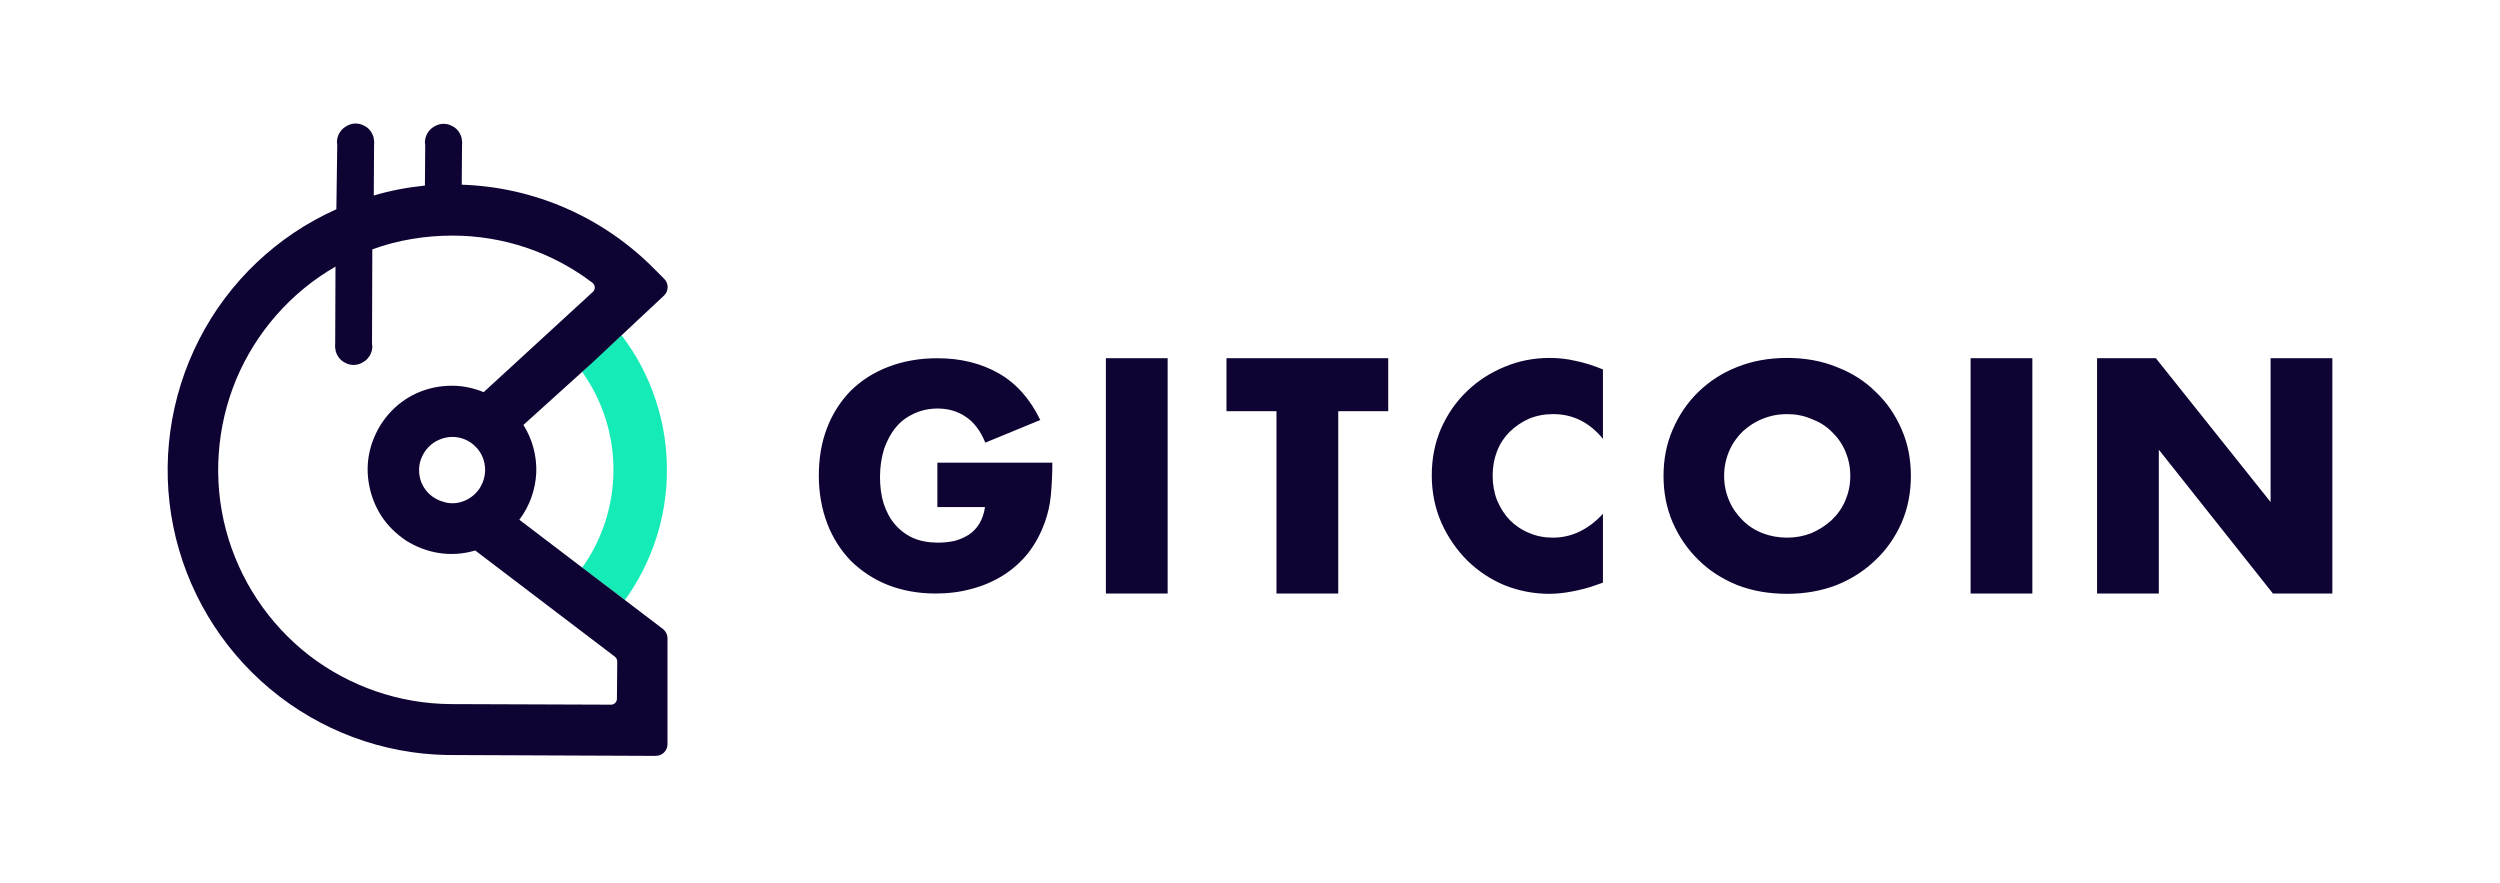
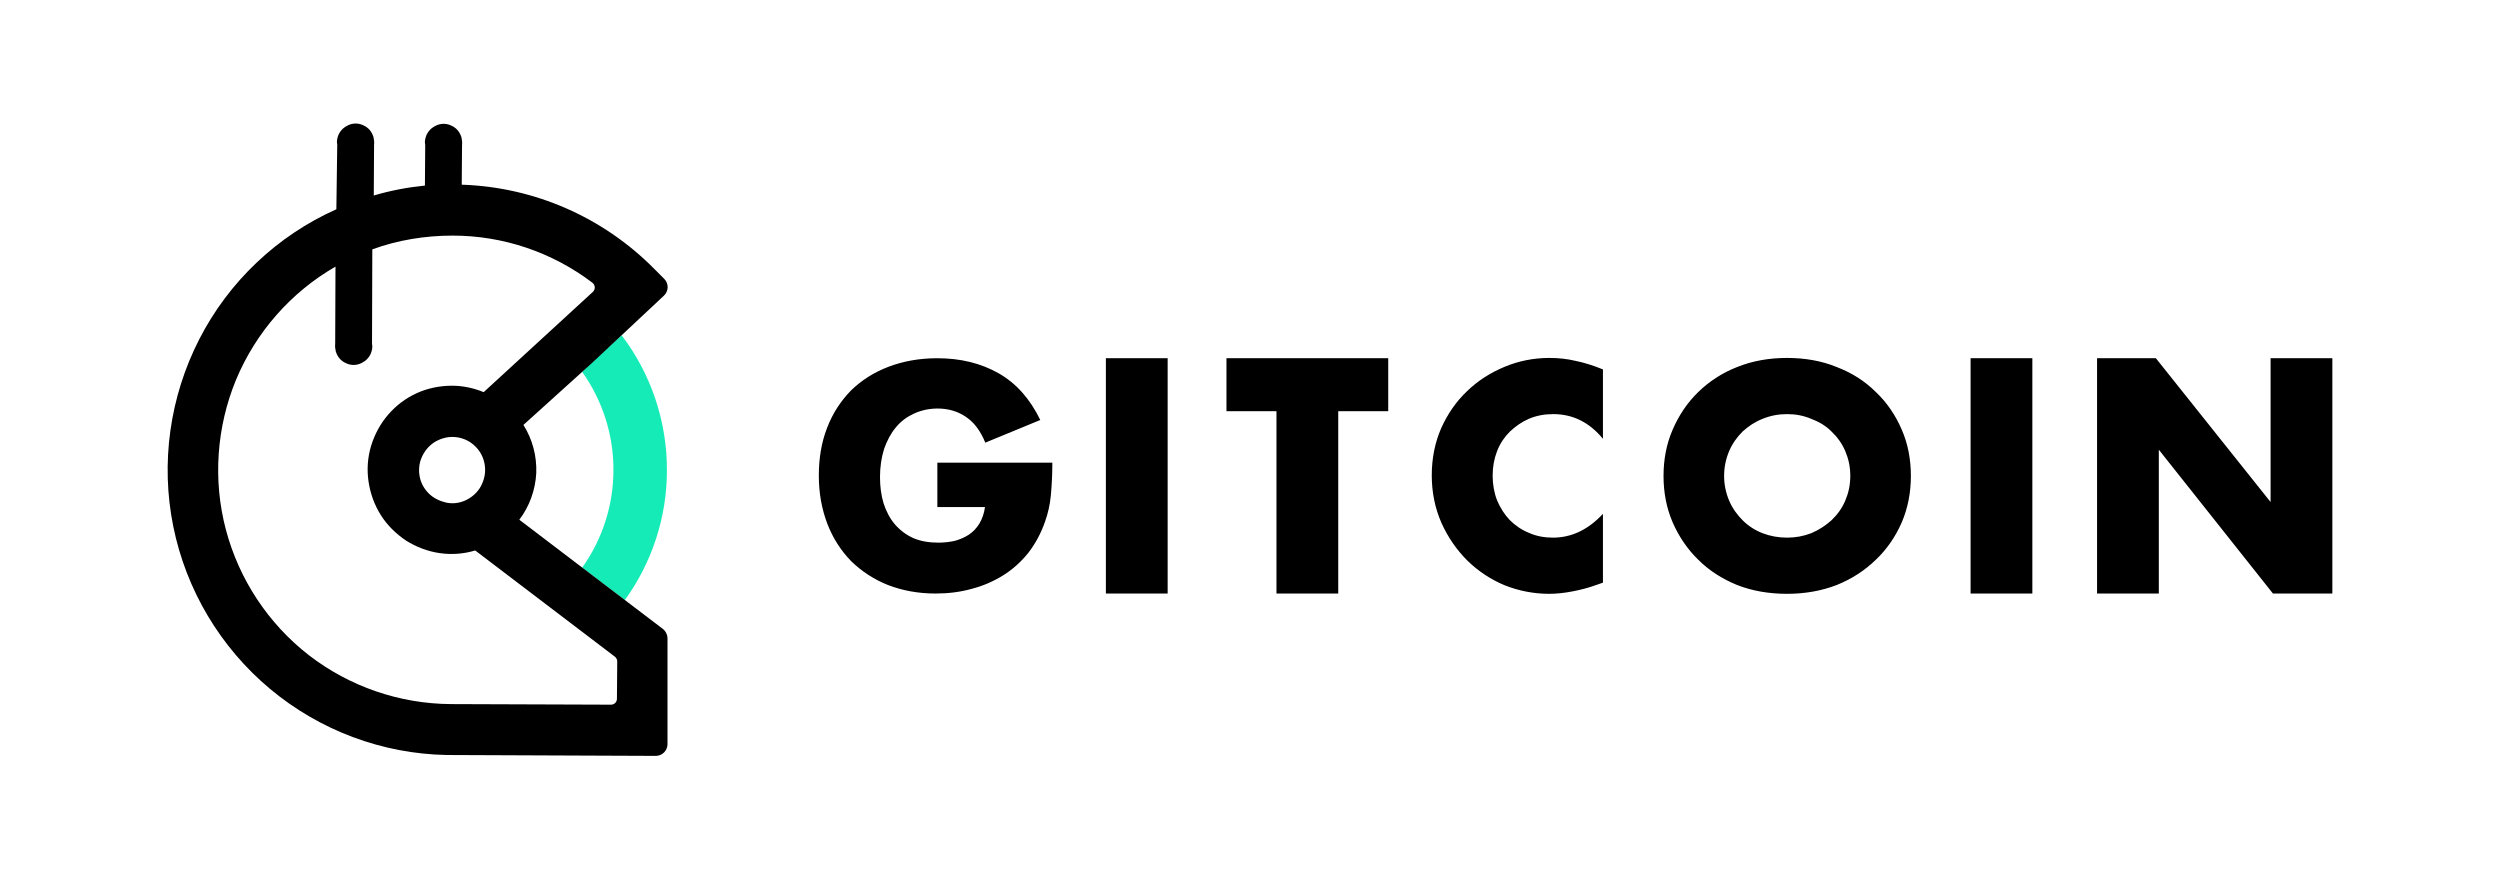
<svg xmlns="http://www.w3.org/2000/svg" width="850" height="300" viewBox="0 0 850 300" fill="none">
-   <path d="M318.7 157.299H357.8C357.8 161.299 357.6 164.999 357.3 168.299C357 171.599 356.3 174.599 355.3 177.399C353.9 181.399 352 184.899 349.6 187.999C347.2 190.999 344.3 193.599 341.1 195.599C337.9 197.599 334.3 199.199 330.4 200.199C326.5 201.299 322.4 201.799 318.1 201.799C312.2 201.799 306.8 200.799 301.9 198.899C297.1 196.999 292.9 194.199 289.4 190.799C285.9 187.199 283.2 182.999 281.3 178.099C279.4 173.099 278.4 167.699 278.4 161.699C278.4 155.799 279.3 150.399 281.2 145.499C283.1 140.499 285.9 136.299 289.3 132.799C292.9 129.299 297.1 126.599 302.1 124.699C307.1 122.799 312.6 121.799 318.7 121.799C326.6 121.799 333.5 123.499 339.5 126.899C345.5 130.299 350.2 135.599 353.7 142.799L335 150.499C333.3 146.299 331 143.399 328.2 141.599C325.5 139.799 322.3 138.899 318.8 138.899C315.9 138.899 313.2 139.499 310.8 140.599C308.4 141.699 306.3 143.199 304.6 145.299C302.9 147.299 301.6 149.799 300.6 152.599C299.7 155.499 299.2 158.699 299.2 162.199C299.2 165.399 299.6 168.399 300.4 171.099C301.3 173.799 302.5 176.199 304.2 178.199C305.9 180.199 308 181.799 310.4 182.899C312.9 183.999 315.8 184.499 319 184.499C320.9 184.499 322.8 184.299 324.6 183.899C326.4 183.399 328 182.699 329.4 181.799C330.9 180.799 332.1 179.499 333 177.999C333.9 176.499 334.6 174.599 334.9 172.399H318.7V157.299ZM455 139.799V201.799H434V139.799H417V121.799H472V139.799H455ZM545 149.199C540.4 143.599 534.8 140.799 528.1 140.799C525.1 140.799 522.4 141.299 519.8 142.399C517.3 143.499 515.2 144.999 513.3 146.799C511.5 148.599 510 150.799 509 153.399C508 155.999 507.5 158.699 507.5 161.699C507.5 164.699 508 167.499 509 170.099C510.1 172.699 511.5 174.899 513.3 176.799C515.2 178.699 517.4 180.199 519.9 181.199C522.4 182.299 525.1 182.799 528 182.799C534.3 182.799 540 180.099 545 174.699V198.099L543 198.799C540 199.899 537.2 200.599 534.5 201.099C531.9 201.599 529.3 201.899 526.7 201.899C521.5 201.899 516.4 200.899 511.6 198.999C506.8 196.999 502.6 194.199 498.9 190.599C495.3 186.999 492.3 182.699 490.1 177.799C487.9 172.799 486.8 167.399 486.8 161.599C486.8 155.799 487.9 150.399 490 145.599C492.2 140.699 495.1 136.499 498.8 132.999C502.5 129.399 506.8 126.699 511.6 124.699C516.4 122.699 521.5 121.699 526.8 121.699C529.8 121.699 532.8 121.999 535.7 122.699C538.7 123.299 541.8 124.299 545 125.599V149.199ZM586.2 161.799C586.2 164.799 586.8 167.599 587.9 170.199C589 172.799 590.6 174.999 592.5 176.899C594.4 178.799 596.7 180.299 599.3 181.299C601.9 182.299 604.7 182.799 607.6 182.799C610.5 182.799 613.2 182.299 615.8 181.299C618.4 180.199 620.7 178.699 622.7 176.899C624.7 174.999 626.3 172.799 627.4 170.199C628.5 167.599 629.1 164.899 629.1 161.799C629.1 158.699 628.5 155.999 627.4 153.399C626.3 150.799 624.7 148.599 622.7 146.699C620.8 144.799 618.5 143.399 615.8 142.399C613.2 141.299 610.5 140.799 607.6 140.799C604.7 140.799 602 141.299 599.3 142.399C596.7 143.399 594.5 144.899 592.5 146.699C590.6 148.599 589 150.799 587.9 153.399C586.8 155.999 586.2 158.799 586.2 161.799ZM565.6 161.799C565.6 156.199 566.6 150.899 568.7 146.099C570.8 141.199 573.7 136.899 577.4 133.299C581.1 129.699 585.5 126.799 590.6 124.799C595.8 122.699 601.5 121.699 607.6 121.699C613.7 121.699 619.4 122.699 624.5 124.799C629.7 126.799 634.1 129.599 637.8 133.299C641.6 136.899 644.5 141.199 646.6 146.099C648.7 150.899 649.7 156.199 649.7 161.799C649.7 167.399 648.7 172.699 646.6 177.599C644.5 182.399 641.6 186.699 637.8 190.299C634.1 193.899 629.7 196.799 624.5 198.899C619.3 200.899 613.7 201.899 607.6 201.899C601.4 201.899 595.7 200.899 590.6 198.899C585.5 196.799 581.1 193.999 577.4 190.299C573.7 186.699 570.8 182.399 568.7 177.599C566.6 172.699 565.6 167.499 565.6 161.799ZM691 121.799V201.799H670V121.799H691ZM397 121.799V201.799H376V121.799H397ZM713 201.799V121.799H733L772 170.699V121.799H793V201.799H772.8L734 152.899V201.799H713Z" fill="#0E0333" />
+   <path d="M318.7 157.299H357.8C357.8 161.299 357.6 164.999 357.3 168.299C357 171.599 356.3 174.599 355.3 177.399C353.9 181.399 352 184.899 349.6 187.999C347.2 190.999 344.3 193.599 341.1 195.599C337.9 197.599 334.3 199.199 330.4 200.199C326.5 201.299 322.4 201.799 318.1 201.799C312.2 201.799 306.8 200.799 301.9 198.899C297.1 196.999 292.9 194.199 289.4 190.799C285.9 187.199 283.2 182.999 281.3 178.099C279.4 173.099 278.4 167.699 278.4 161.699C278.4 155.799 279.3 150.399 281.2 145.499C283.1 140.499 285.9 136.299 289.3 132.799C292.9 129.299 297.1 126.599 302.1 124.699C307.1 122.799 312.6 121.799 318.7 121.799C326.6 121.799 333.5 123.499 339.5 126.899C345.5 130.299 350.2 135.599 353.7 142.799L335 150.499C333.3 146.299 331 143.399 328.2 141.599C325.5 139.799 322.3 138.899 318.8 138.899C315.9 138.899 313.2 139.499 310.8 140.599C308.4 141.699 306.3 143.199 304.6 145.299C302.9 147.299 301.6 149.799 300.6 152.599C299.7 155.499 299.2 158.699 299.2 162.199C299.2 165.399 299.6 168.399 300.4 171.099C301.3 173.799 302.5 176.199 304.2 178.199C305.9 180.199 308 181.799 310.4 182.899C312.9 183.999 315.8 184.499 319 184.499C320.9 184.499 322.8 184.299 324.6 183.899C326.4 183.399 328 182.699 329.4 181.799C330.9 180.799 332.1 179.499 333 177.999C333.9 176.499 334.6 174.599 334.9 172.399H318.7V157.299ZM455 139.799V201.799H434V139.799H417V121.799H472V139.799H455ZM545 149.199C540.4 143.599 534.8 140.799 528.1 140.799C525.1 140.799 522.4 141.299 519.8 142.399C517.3 143.499 515.2 144.999 513.3 146.799C511.5 148.599 510 150.799 509 153.399C508 155.999 507.5 158.699 507.5 161.699C507.5 164.699 508 167.499 509 170.099C510.1 172.699 511.5 174.899 513.3 176.799C515.2 178.699 517.4 180.199 519.9 181.199C522.4 182.299 525.1 182.799 528 182.799C534.3 182.799 540 180.099 545 174.699V198.099L543 198.799C540 199.899 537.2 200.599 534.5 201.099C531.9 201.599 529.3 201.899 526.7 201.899C521.5 201.899 516.4 200.899 511.6 198.999C506.8 196.999 502.6 194.199 498.9 190.599C495.3 186.999 492.3 182.699 490.1 177.799C487.9 172.799 486.8 167.399 486.8 161.599C486.8 155.799 487.9 150.399 490 145.599C492.2 140.699 495.1 136.499 498.8 132.999C502.5 129.399 506.8 126.699 511.6 124.699C516.4 122.699 521.5 121.699 526.8 121.699C529.8 121.699 532.8 121.999 535.7 122.699C538.7 123.299 541.8 124.299 545 125.599V149.199ZM586.2 161.799C586.2 164.799 586.8 167.599 587.9 170.199C589 172.799 590.6 174.999 592.5 176.899C594.4 178.799 596.7 180.299 599.3 181.299C601.9 182.299 604.7 182.799 607.6 182.799C610.5 182.799 613.2 182.299 615.8 181.299C618.4 180.199 620.7 178.699 622.7 176.899C624.7 174.999 626.3 172.799 627.4 170.199C628.5 167.599 629.1 164.899 629.1 161.799C629.1 158.699 628.5 155.999 627.4 153.399C626.3 150.799 624.7 148.599 622.7 146.699C620.8 144.799 618.5 143.399 615.8 142.399C613.2 141.299 610.5 140.799 607.6 140.799C604.7 140.799 602 141.299 599.3 142.399C596.7 143.399 594.5 144.899 592.5 146.699C590.6 148.599 589 150.799 587.9 153.399C586.8 155.999 586.2 158.799 586.2 161.799ZM565.6 161.799C565.6 156.199 566.6 150.899 568.7 146.099C570.8 141.199 573.7 136.899 577.4 133.299C581.1 129.699 585.5 126.799 590.6 124.799C595.8 122.699 601.5 121.699 607.6 121.699C613.7 121.699 619.4 122.699 624.5 124.799C629.7 126.799 634.1 129.599 637.8 133.299C641.6 136.899 644.5 141.199 646.6 146.099C648.7 150.899 649.7 156.199 649.7 161.799C649.7 167.399 648.7 172.699 646.6 177.599C644.5 182.399 641.6 186.699 637.8 190.299C634.1 193.899 629.7 196.799 624.5 198.899C619.3 200.899 613.7 201.899 607.6 201.899C601.4 201.899 595.7 200.899 590.6 198.899C585.5 196.799 581.1 193.999 577.4 190.299C573.7 186.699 570.8 182.399 568.7 177.599C566.6 172.699 565.6 167.499 565.6 161.799ZM691 121.799V201.799H670V121.799H691ZM397 121.799V201.799H376V121.799H397ZM713 201.799V121.799H733L772 170.699V121.799H793V201.799H772.8L734 152.899V201.799H713Z" fill="#000000" />
  <path fill-rule="evenodd" clip-rule="evenodd" d="M197.933 126.436C204.889 136.186 208.665 148.026 208.566 159.965C208.566 171.705 204.79 183.445 197.933 192.996L212.441 204.039C221.682 191.304 226.75 175.784 226.75 160.064C226.85 143.449 221.384 127.133 211.348 114L203.028 121.5L197.933 126.436Z" fill="#15EBB7" />
-   <path fill-rule="evenodd" clip-rule="evenodd" d="M225.359 213.821L176.569 176.711C180.047 172.134 182.034 166.563 182.332 160.792C182.531 155.022 181.041 149.351 177.96 144.476L201.312 123.384L225.757 100.501C227.347 99.008 227.446 96.422 225.856 94.83L222.478 91.447C205.088 73.837 181.637 63.59 156.993 62.794L157.093 49.362C157.192 48.467 157.093 47.572 156.894 46.676C156.596 45.781 156.198 44.985 155.602 44.288C155.006 43.592 154.31 43.094 153.416 42.696C152.621 42.298 151.727 42.099 150.832 42.099C149.938 42.099 149.044 42.298 148.249 42.696C147.454 43.094 146.659 43.592 146.063 44.288C145.466 44.985 144.969 45.781 144.771 46.577C144.473 47.472 144.373 48.367 144.572 49.263L144.473 63.092C138.61 63.689 132.747 64.783 127.083 66.475L127.182 49.263C127.282 48.367 127.182 47.472 126.984 46.577C126.686 45.681 126.288 44.885 125.692 44.189C125.096 43.492 124.4 42.995 123.506 42.597C122.711 42.199 121.816 42 120.922 42C120.028 42 119.133 42.199 118.339 42.597C117.544 42.995 116.749 43.492 116.152 44.189C115.556 44.885 115.059 45.681 114.861 46.477C114.562 47.373 114.463 48.268 114.662 49.163L114.364 71.151C94.291 80.105 77.796 95.725 67.76 115.325C57.723 134.925 54.543 157.41 58.916 178.999C63.288 200.589 74.914 220.089 91.807 234.217C108.7 248.344 129.965 256.304 151.925 256.702L222.974 257C225.161 257 226.949 255.209 226.949 253.02V217.104C226.949 215.811 226.353 214.617 225.359 213.821ZM153.317 239.39C135.828 239.291 118.835 233.421 105.023 222.775C91.211 212.03 81.274 197.007 76.802 180.093C72.331 163.18 73.622 145.172 80.28 129.055C87.037 112.937 98.862 99.406 114.066 90.651L113.966 116.817C113.867 117.713 113.966 118.608 114.165 119.503C114.463 120.399 114.861 121.195 115.457 121.891C116.053 122.588 116.749 123.085 117.643 123.483C118.438 123.881 119.332 124.08 120.227 124.08C121.121 124.08 122.015 123.881 122.81 123.483C123.605 123.085 124.4 122.588 124.996 121.891C125.592 121.195 126.089 120.399 126.288 119.603C126.586 118.708 126.686 117.812 126.487 116.917L126.586 84.781C135.331 81.597 144.572 80.105 153.913 80.105C171.104 80.105 187.798 85.776 201.411 96.123C202.405 96.919 202.504 98.312 201.61 99.207L164.446 133.333C161.067 131.94 157.391 131.144 153.714 131.144C149.64 131.144 145.566 131.94 141.79 133.631C138.014 135.323 134.734 137.81 132.051 140.894C129.369 143.978 127.381 147.659 126.189 151.54C124.996 155.519 124.698 159.598 125.294 163.677C125.891 167.757 127.282 171.637 129.468 175.119C131.654 178.601 134.635 181.486 138.014 183.775C141.492 185.963 145.367 187.456 149.441 188.053C153.515 188.65 157.689 188.351 161.564 187.157L209.063 223.273C209.56 223.671 209.858 224.267 209.858 224.864L209.758 237.599C209.758 238.694 208.864 239.589 207.771 239.589L153.317 239.39ZM164.943 159.797C164.943 161.986 164.247 164.175 163.055 166.065C161.763 167.956 160.074 169.348 157.987 170.244C155.9 171.139 153.615 171.338 151.528 170.841C149.441 170.343 147.354 169.348 145.764 167.757C144.175 166.165 143.081 164.175 142.684 161.986C142.287 159.797 142.485 157.509 143.38 155.519C144.274 153.43 145.665 151.739 147.553 150.445C149.441 149.251 151.627 148.555 153.813 148.555C156.794 148.555 159.676 149.749 161.763 151.938C163.75 153.927 164.943 156.713 164.943 159.797Z" fill="#0E0333" />
+   <path fill-rule="evenodd" clip-rule="evenodd" d="M225.359 213.821L176.569 176.711C180.047 172.134 182.034 166.563 182.332 160.792C182.531 155.022 181.041 149.351 177.96 144.476L201.312 123.384L225.757 100.501C227.347 99.008 227.446 96.422 225.856 94.83L222.478 91.447C205.088 73.837 181.637 63.59 156.993 62.794L157.093 49.362C157.192 48.467 157.093 47.572 156.894 46.676C156.596 45.781 156.198 44.985 155.602 44.288C155.006 43.592 154.31 43.094 153.416 42.696C152.621 42.298 151.727 42.099 150.832 42.099C149.938 42.099 149.044 42.298 148.249 42.696C147.454 43.094 146.659 43.592 146.063 44.288C145.466 44.985 144.969 45.781 144.771 46.577C144.473 47.472 144.373 48.367 144.572 49.263L144.473 63.092C138.61 63.689 132.747 64.783 127.083 66.475L127.182 49.263C127.282 48.367 127.182 47.472 126.984 46.577C126.686 45.681 126.288 44.885 125.692 44.189C125.096 43.492 124.4 42.995 123.506 42.597C122.711 42.199 121.816 42 120.922 42C120.028 42 119.133 42.199 118.339 42.597C117.544 42.995 116.749 43.492 116.152 44.189C115.556 44.885 115.059 45.681 114.861 46.477C114.562 47.373 114.463 48.268 114.662 49.163L114.364 71.151C94.291 80.105 77.796 95.725 67.76 115.325C57.723 134.925 54.543 157.41 58.916 178.999C63.288 200.589 74.914 220.089 91.807 234.217C108.7 248.344 129.965 256.304 151.925 256.702L222.974 257C225.161 257 226.949 255.209 226.949 253.02V217.104C226.949 215.811 226.353 214.617 225.359 213.821ZM153.317 239.39C135.828 239.291 118.835 233.421 105.023 222.775C91.211 212.03 81.274 197.007 76.802 180.093C72.331 163.18 73.622 145.172 80.28 129.055C87.037 112.937 98.862 99.406 114.066 90.651L113.966 116.817C113.867 117.713 113.966 118.608 114.165 119.503C114.463 120.399 114.861 121.195 115.457 121.891C116.053 122.588 116.749 123.085 117.643 123.483C118.438 123.881 119.332 124.08 120.227 124.08C121.121 124.08 122.015 123.881 122.81 123.483C123.605 123.085 124.4 122.588 124.996 121.891C125.592 121.195 126.089 120.399 126.288 119.603C126.586 118.708 126.686 117.812 126.487 116.917L126.586 84.781C135.331 81.597 144.572 80.105 153.913 80.105C171.104 80.105 187.798 85.776 201.411 96.123C202.405 96.919 202.504 98.312 201.61 99.207L164.446 133.333C161.067 131.94 157.391 131.144 153.714 131.144C149.64 131.144 145.566 131.94 141.79 133.631C138.014 135.323 134.734 137.81 132.051 140.894C129.369 143.978 127.381 147.659 126.189 151.54C124.996 155.519 124.698 159.598 125.294 163.677C125.891 167.757 127.282 171.637 129.468 175.119C131.654 178.601 134.635 181.486 138.014 183.775C141.492 185.963 145.367 187.456 149.441 188.053C153.515 188.65 157.689 188.351 161.564 187.157L209.063 223.273C209.56 223.671 209.858 224.267 209.858 224.864L209.758 237.599C209.758 238.694 208.864 239.589 207.771 239.589L153.317 239.39ZM164.943 159.797C164.943 161.986 164.247 164.175 163.055 166.065C161.763 167.956 160.074 169.348 157.987 170.244C155.9 171.139 153.615 171.338 151.528 170.841C149.441 170.343 147.354 169.348 145.764 167.757C144.175 166.165 143.081 164.175 142.684 161.986C142.287 159.797 142.485 157.509 143.38 155.519C144.274 153.43 145.665 151.739 147.553 150.445C149.441 149.251 151.627 148.555 153.813 148.555C156.794 148.555 159.676 149.749 161.763 151.938C163.75 153.927 164.943 156.713 164.943 159.797Z" fill="#000000" />
</svg>
